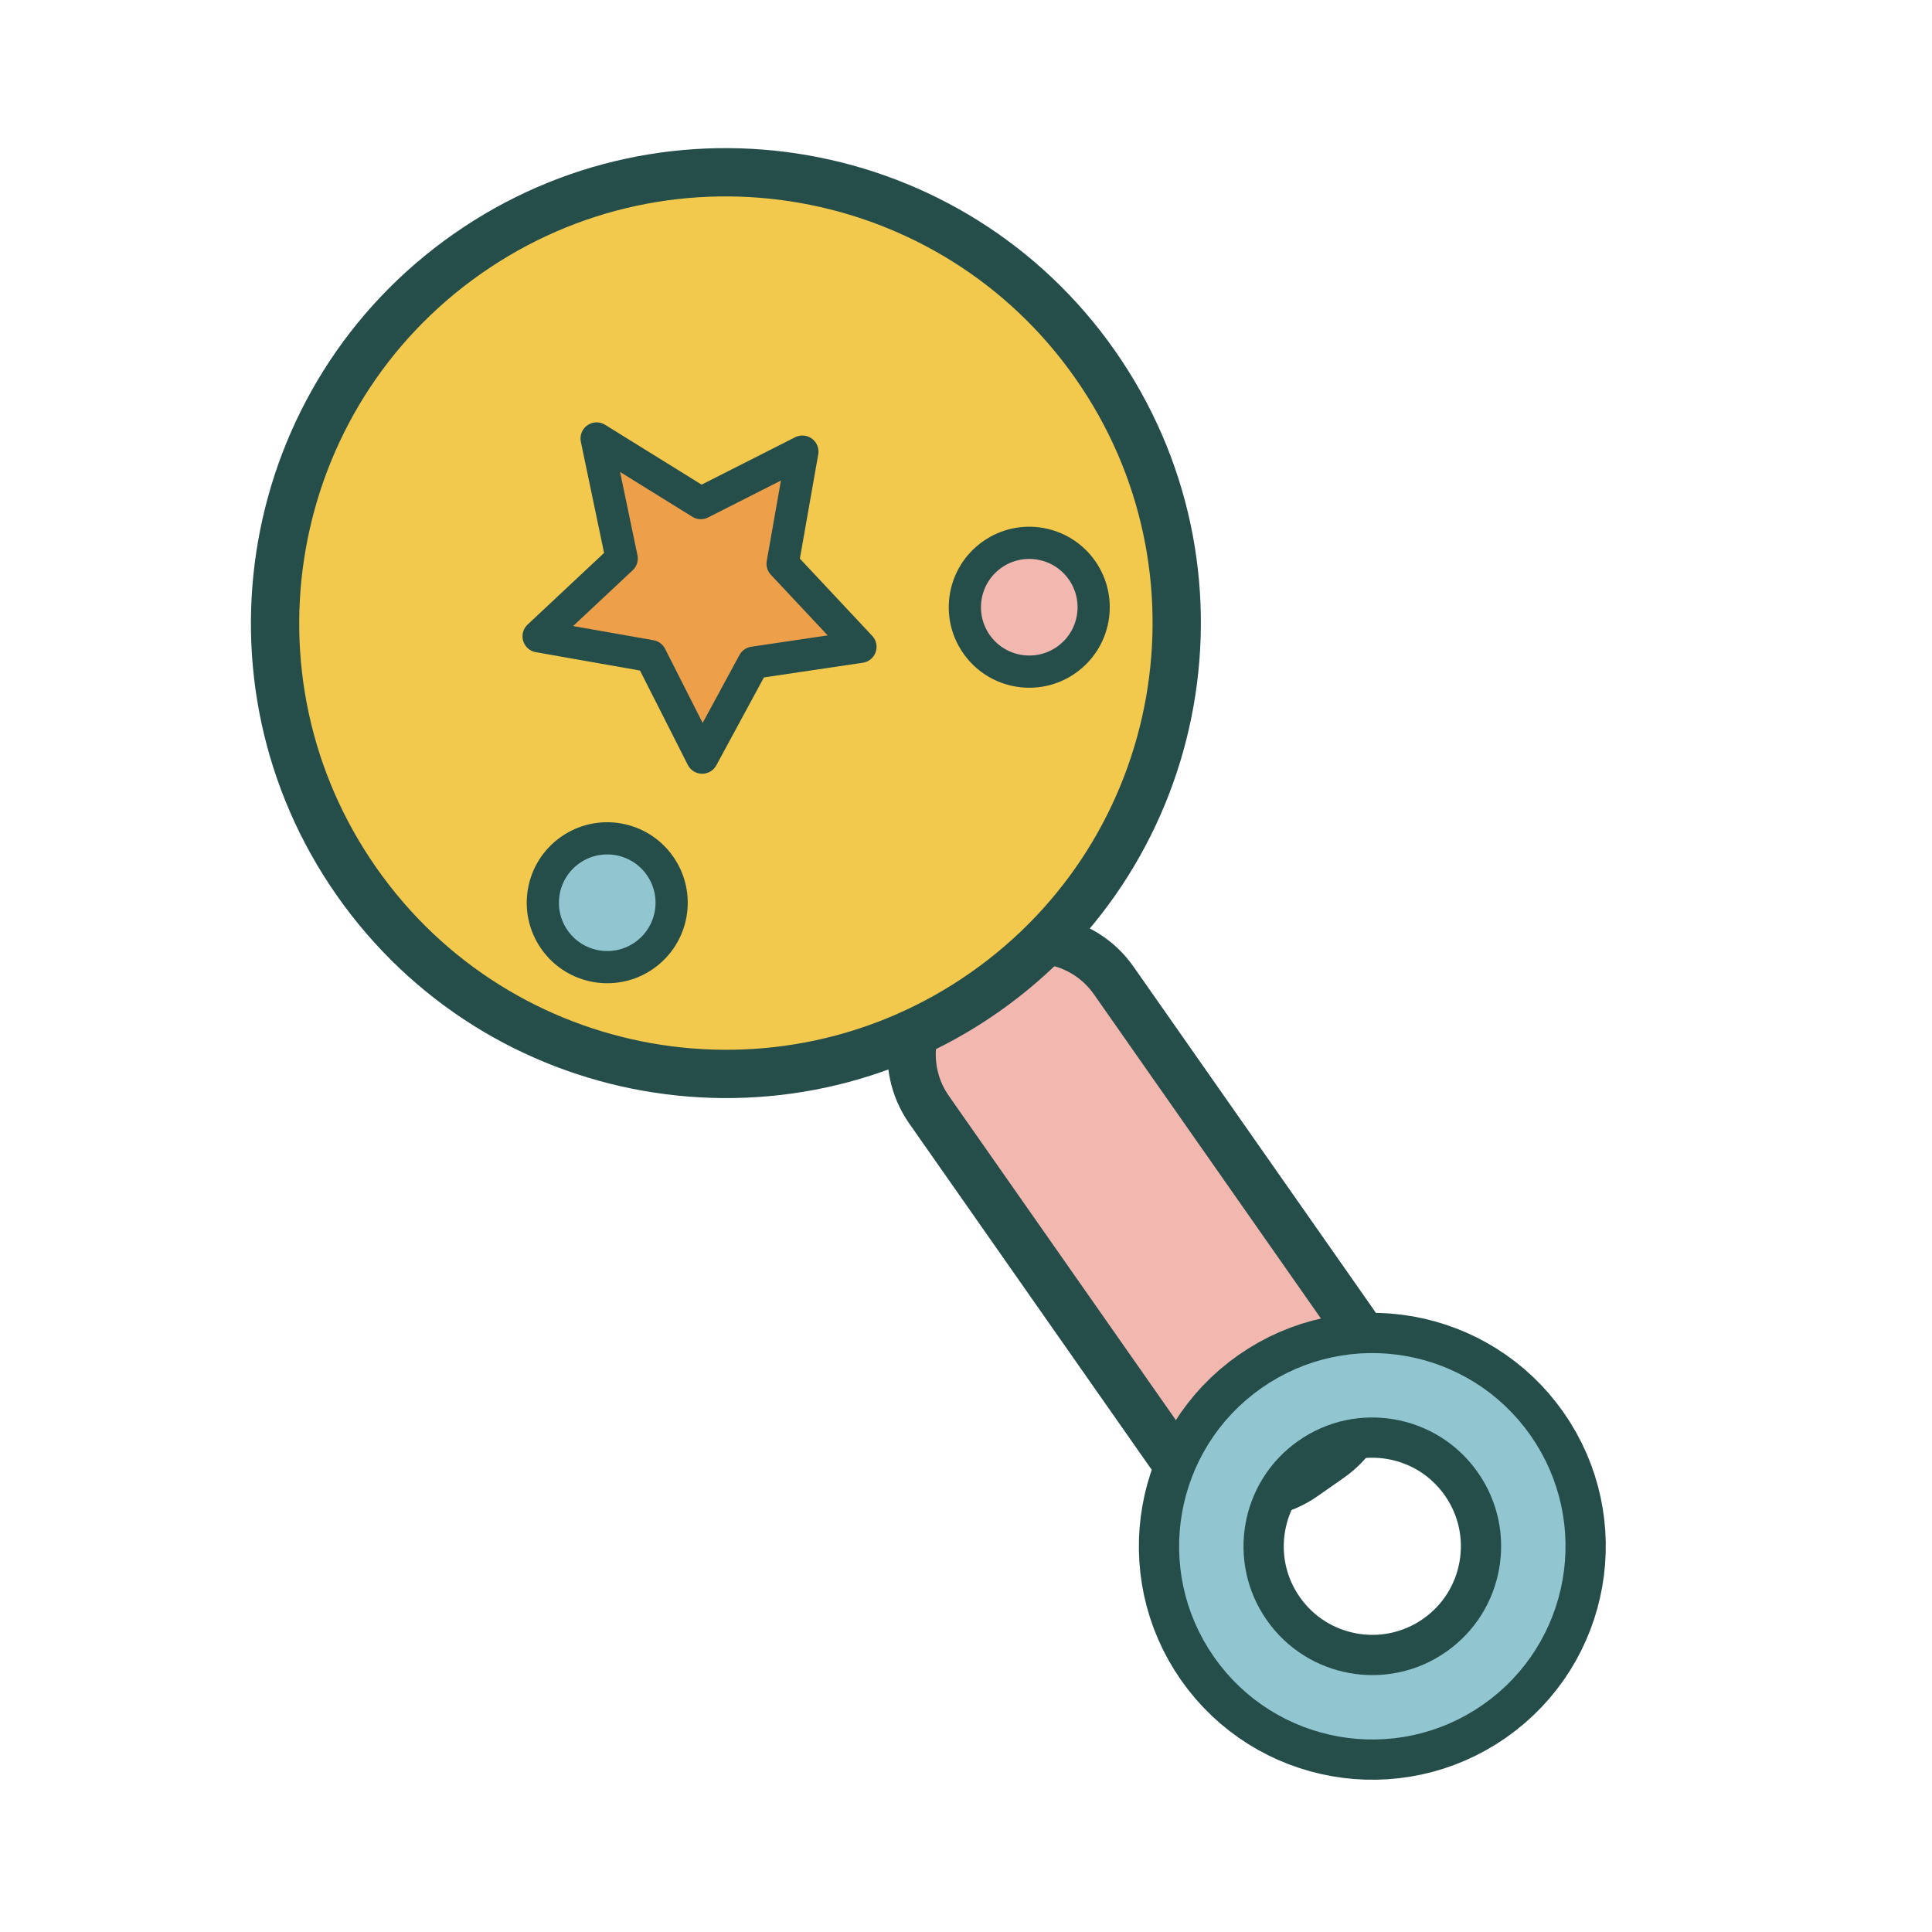
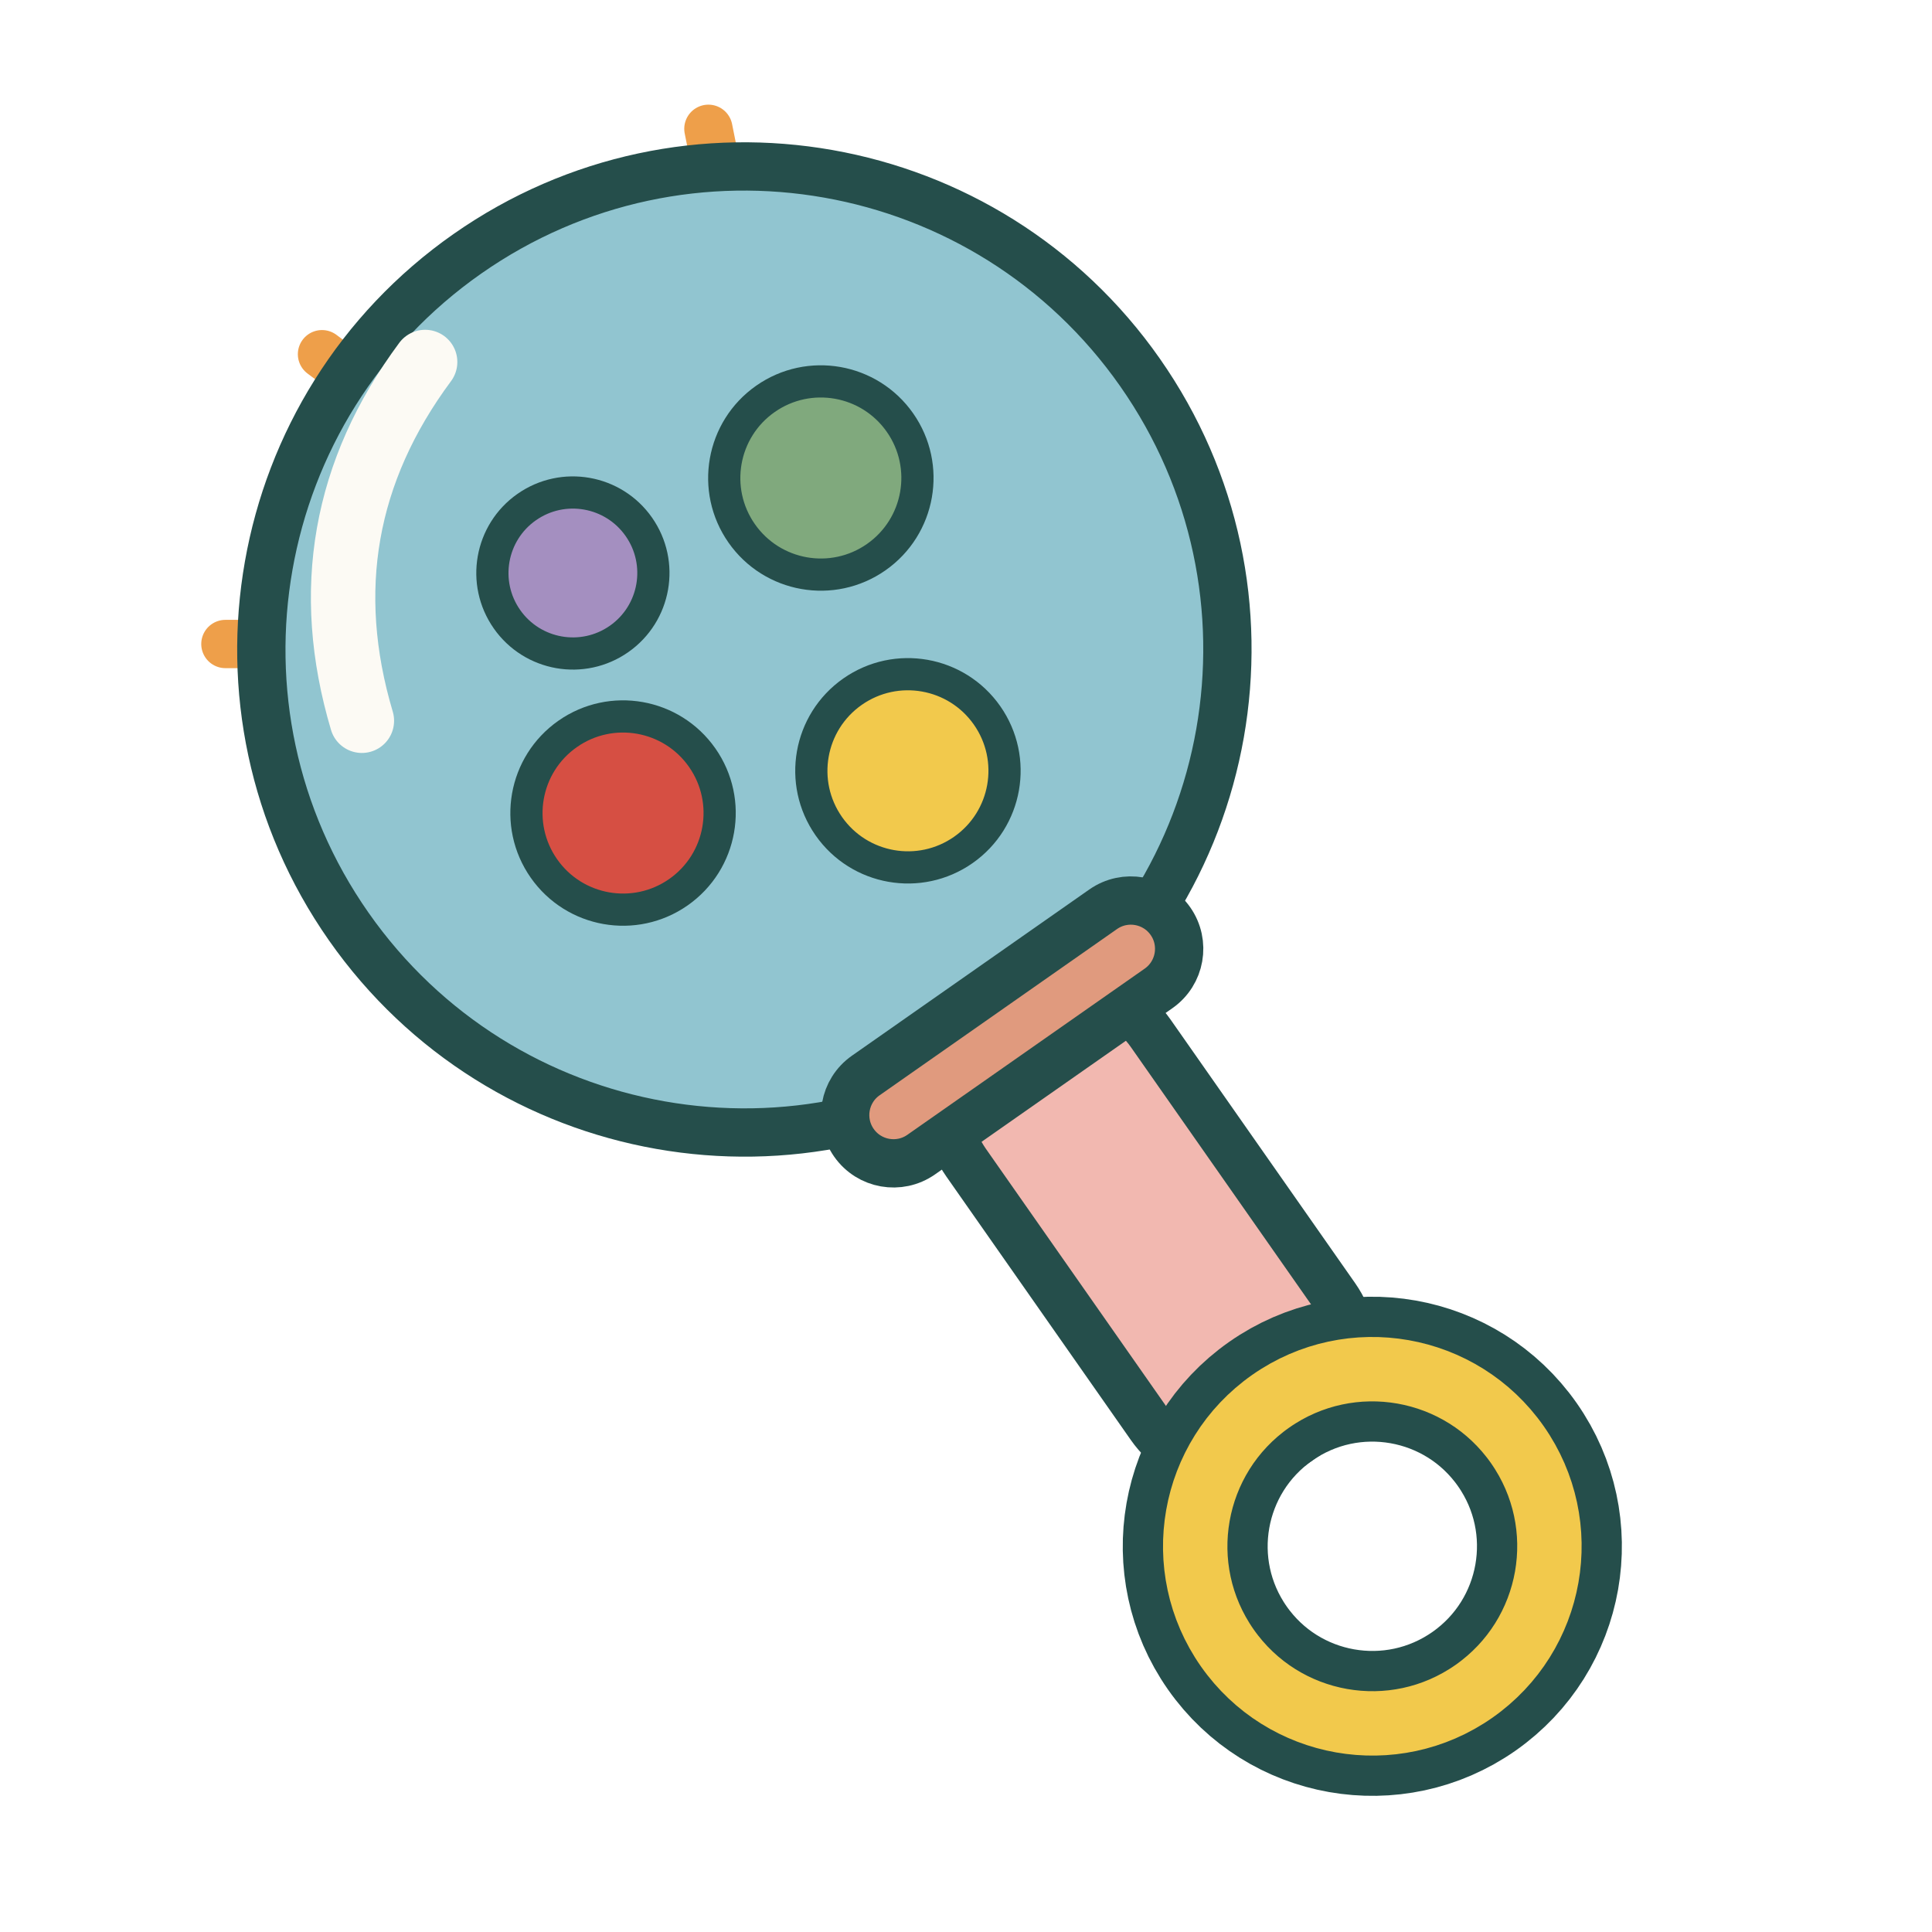
<svg xmlns="http://www.w3.org/2000/svg" viewBox="0 0 120 120">
  <g fill="none" stroke="#254E4B" stroke-width="3" stroke-linecap="round" stroke-linejoin="round">
+     <path d="M20 22l8 6M14 40h10M44 8l2 10" stroke="#EE9F4A" stroke-width="3" />
    <g transform="rotate(-35 60 60)">
-       <rect x="53" y="60" width="14" height="38" rx="6" fill="#F2B8B0" />
-       <circle cx="60" cy="104" r="10" stroke="#254E4B" stroke-width="9" />
-       <circle cx="60" cy="104" r="10" stroke="#91C5D0" stroke-width="4" />
-       <circle cx="60" cy="34" r="28" fill="#F2C94C" />
-       <path d="M60 20l3 7 7 1-5 5 1 7-6-3-6 3 1-7-5-5 7-1Z" fill="#EE9F4A" stroke-width="2" />
-       <circle cx="44" cy="44" r="4" fill="#91C5D0" stroke-width="2" />
-       <circle cx="76" cy="44" r="4" fill="#F2B8B0" stroke-width="2" />
+       <rect x="53" y="64" width="14" height="32" rx="6" fill="#F2B8B0" />
+       <circle cx="60" cy="104" r="11" stroke="#254E4B" stroke-width="9" />
+       <circle cx="60" cy="104" r="11" stroke="#F2C94C" stroke-width="4" />
+       <circle cx="60" cy="36" r="30" fill="#91C5D0" />
+       <circle cx="48" cy="40" r="6" fill="#D64F43" stroke-width="2" />
+       <circle cx="64" cy="48" r="6" fill="#F2C94C" stroke-width="2" />
+       <circle cx="70" cy="30" r="6" fill="#80A97D" stroke-width="2" />
+       <circle cx="54" cy="26" r="5" fill="#A48FC0" stroke-width="2" />
+       <path d="M38 26Q42 14 54 10" stroke="#FCFAF4" stroke-width="4" />
+       <rect x="48" y="62" width="24" height="6" rx="3" fill="#E09A7E" />
    </g>
  </g>
</svg>
